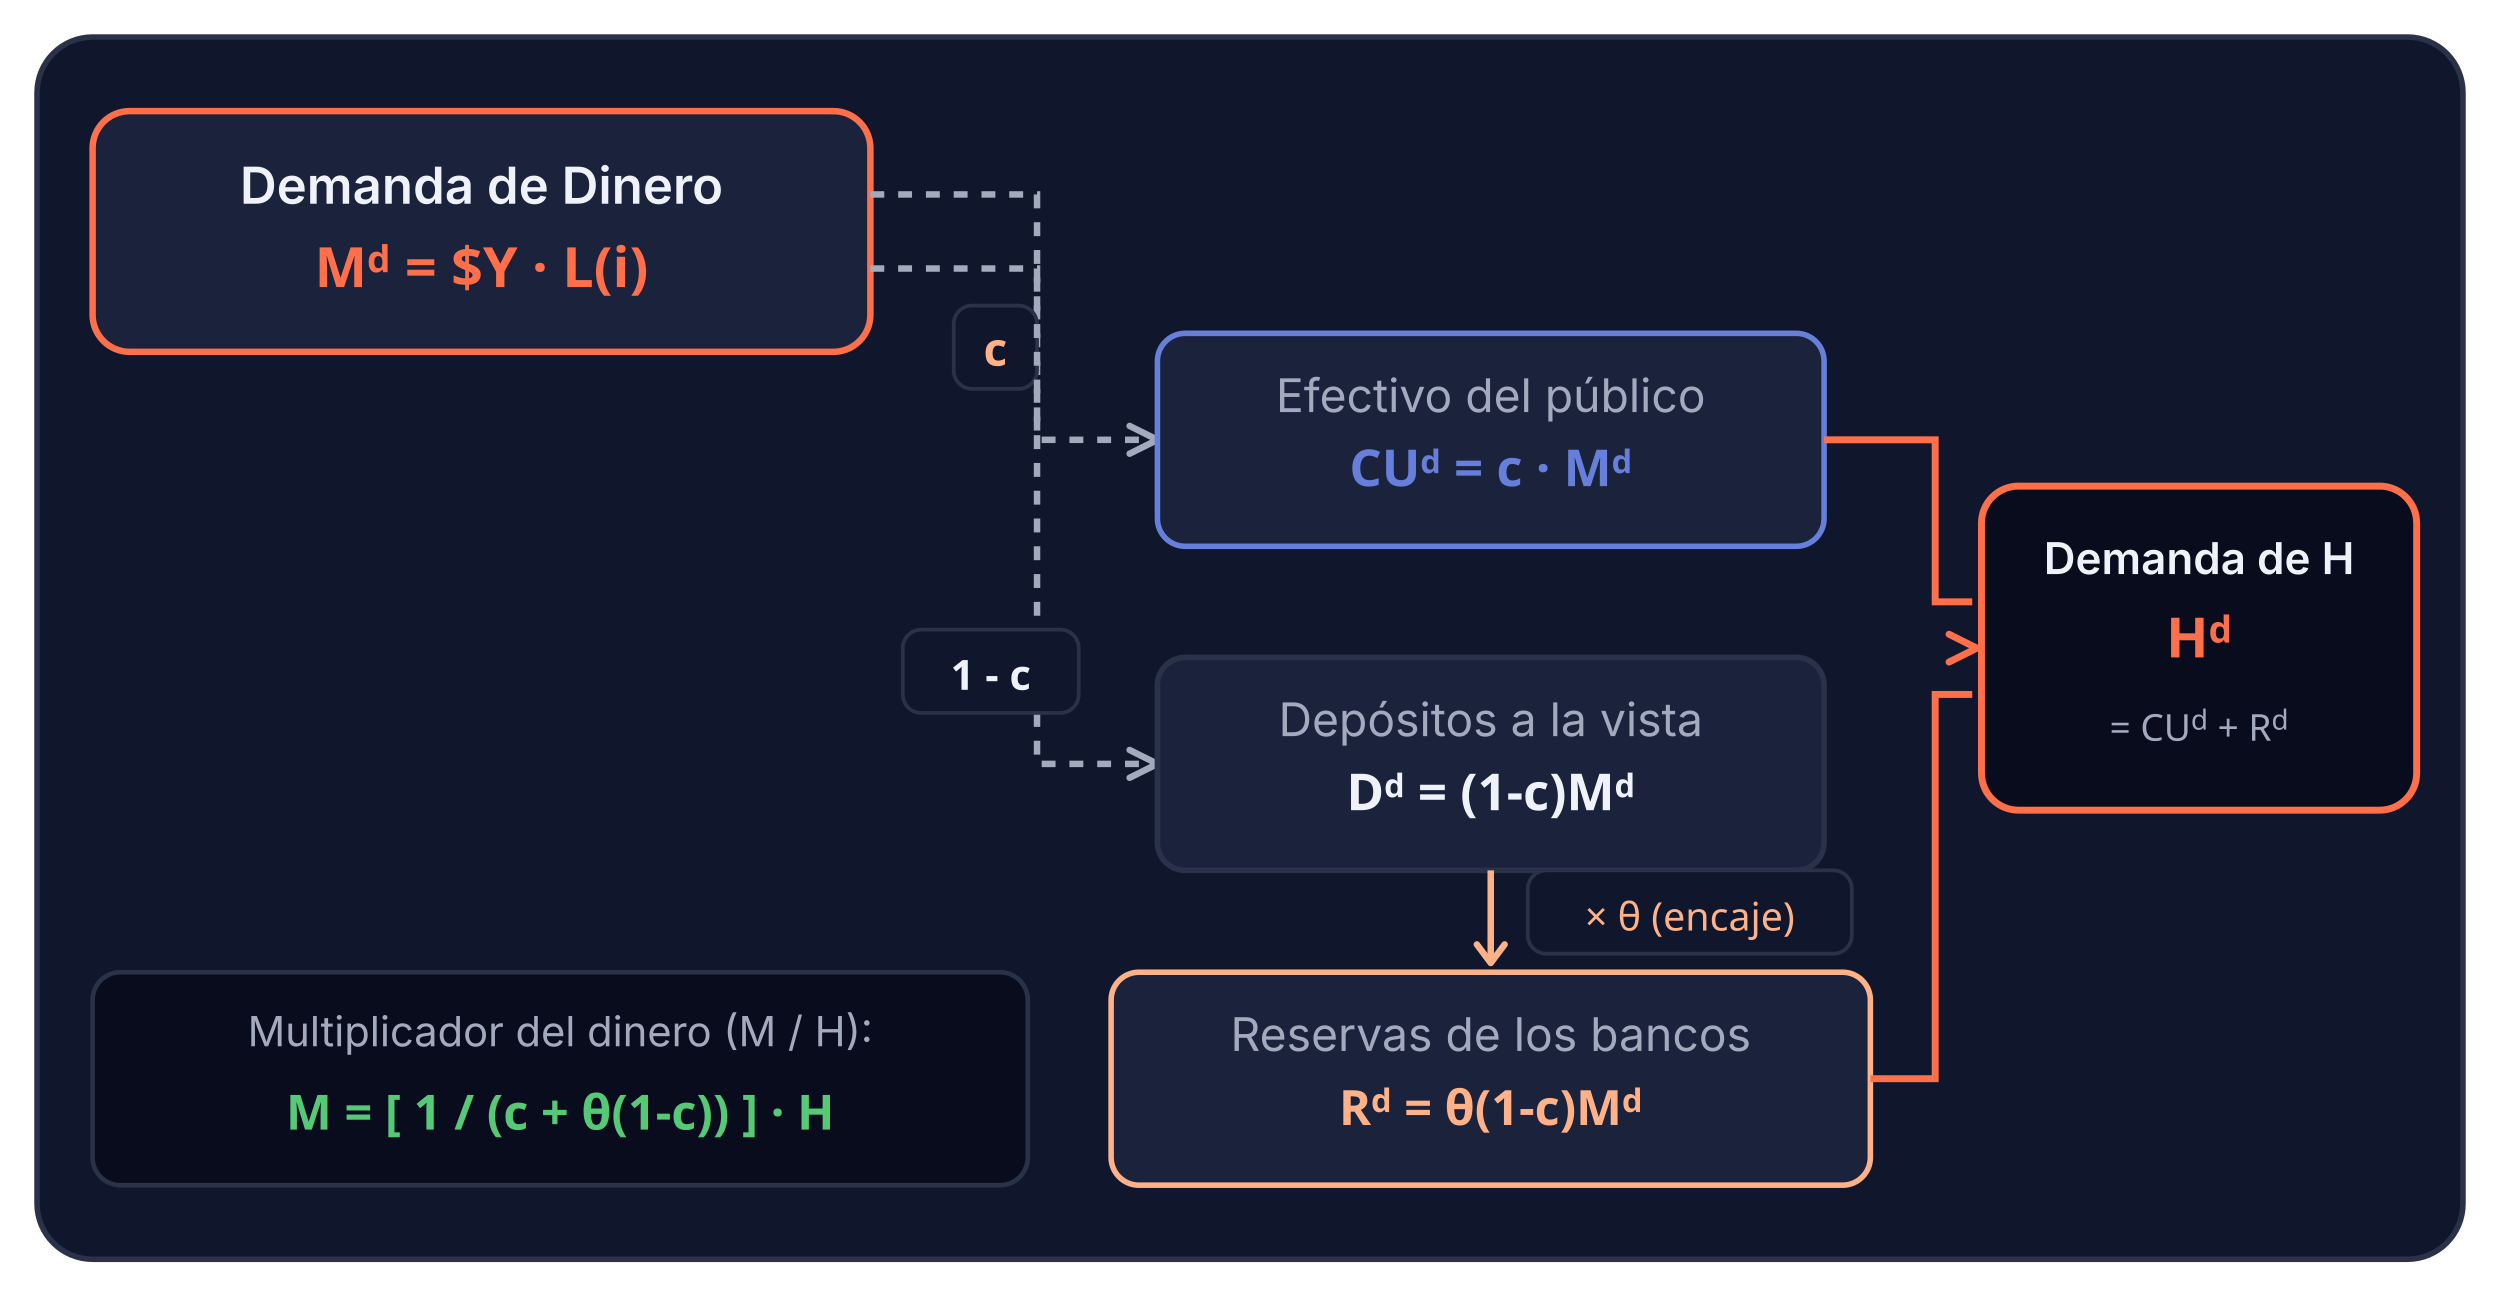
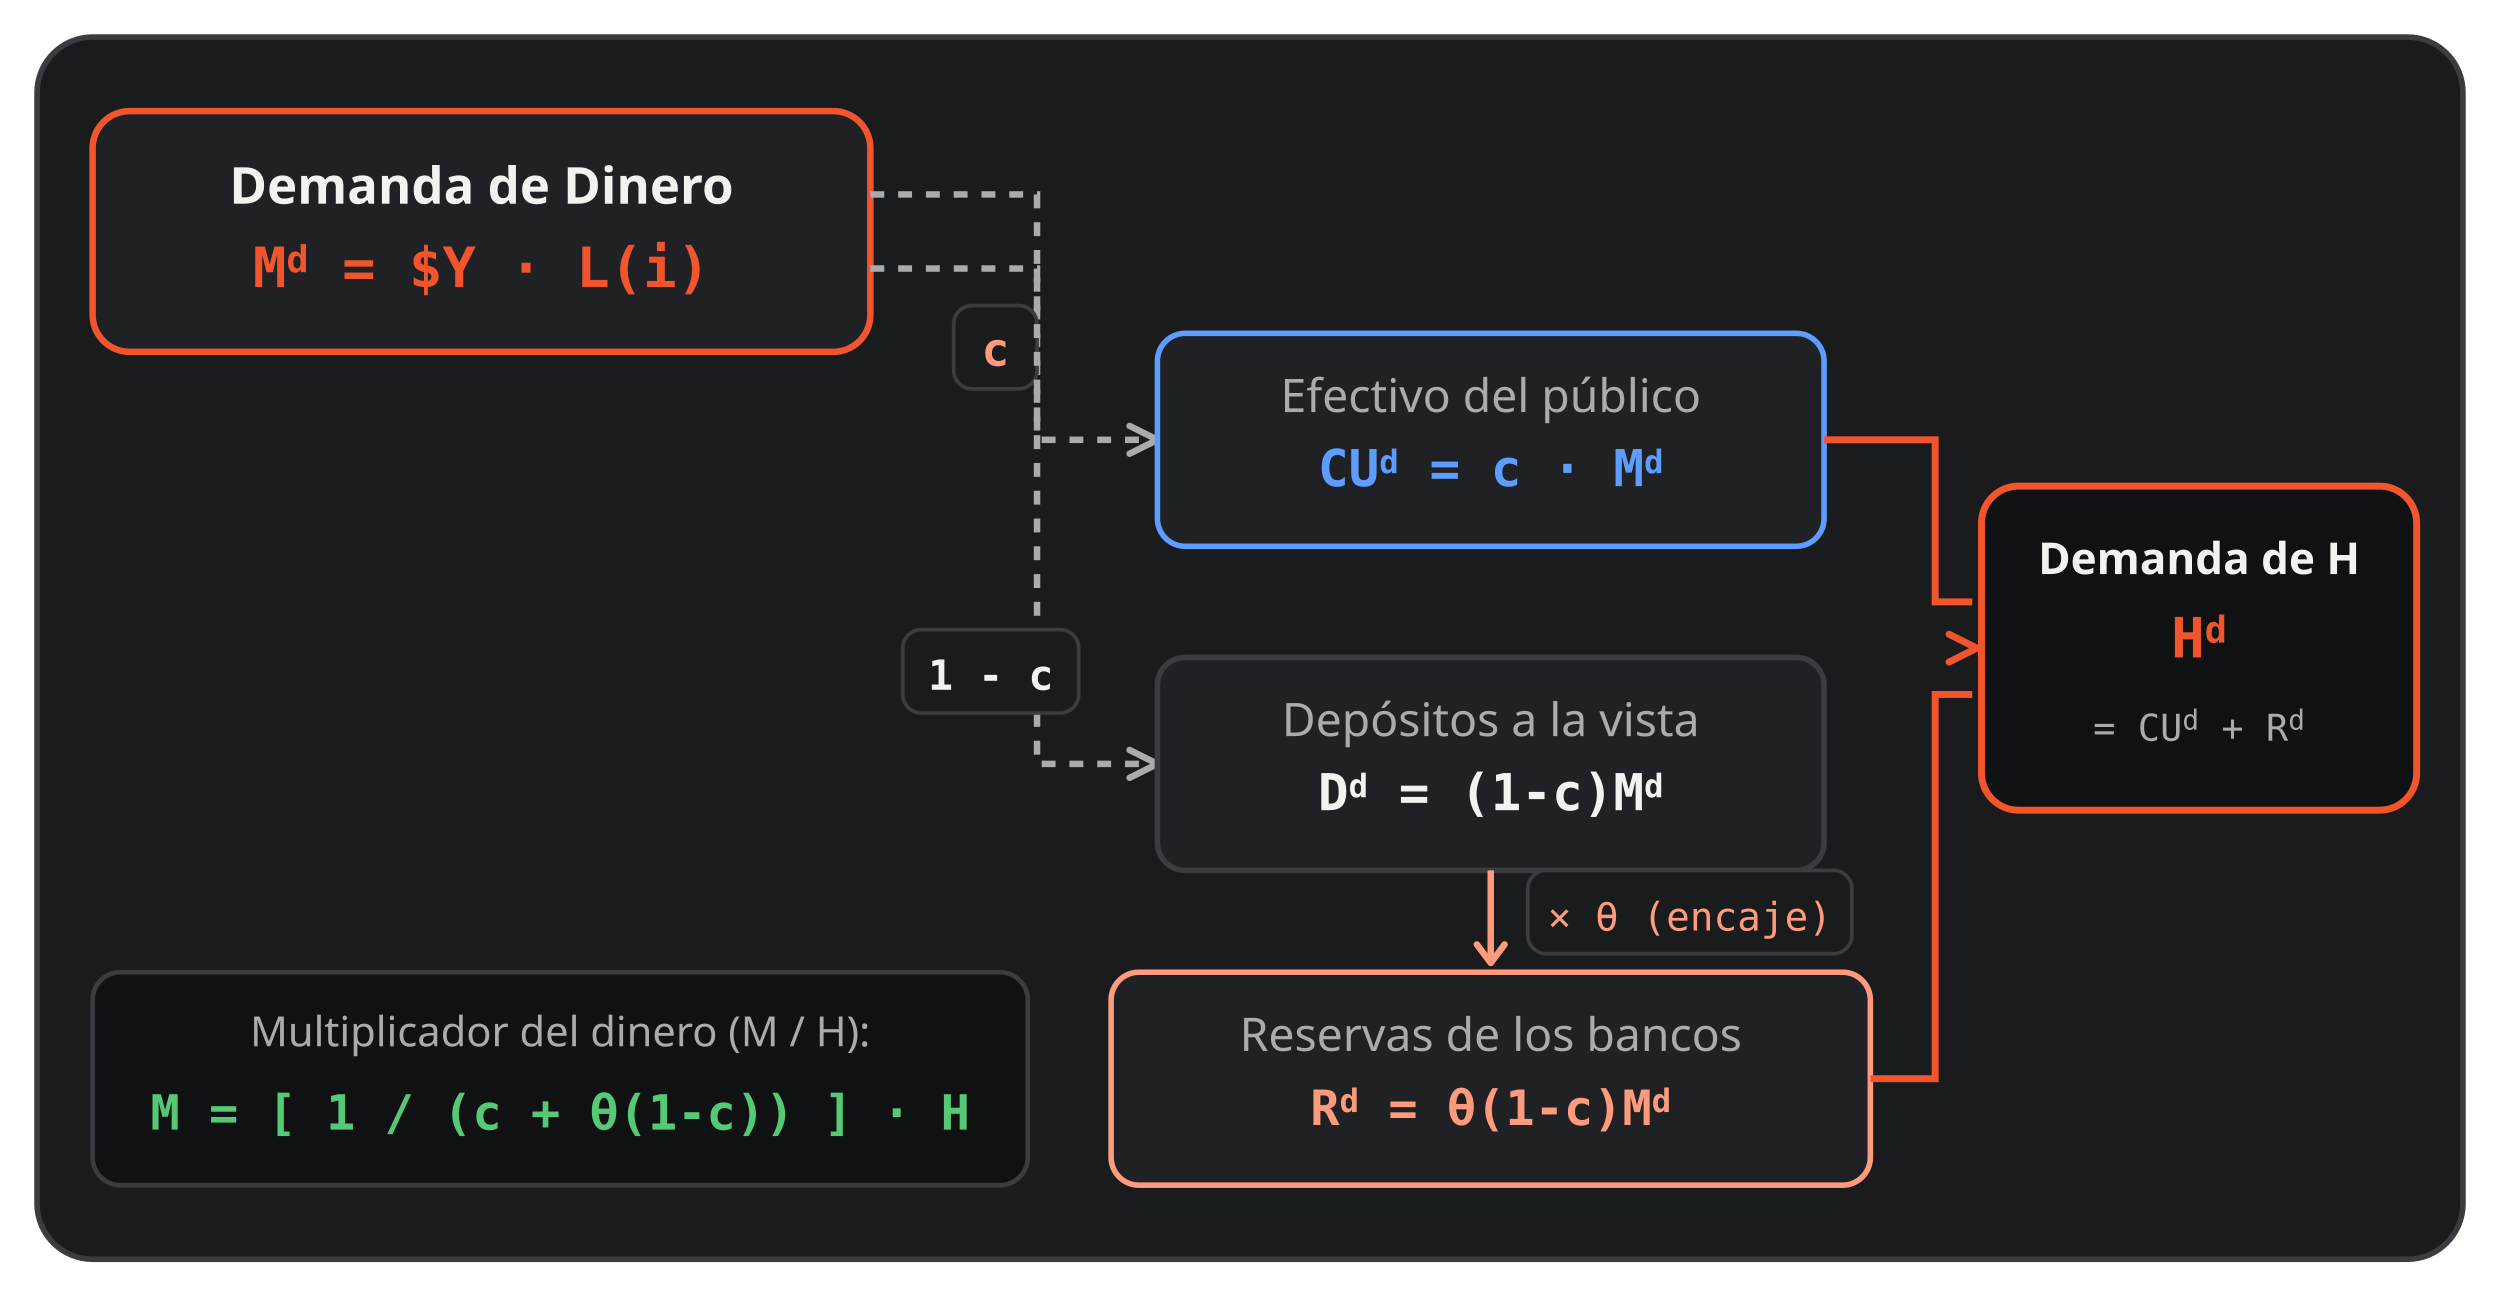
<svg xmlns="http://www.w3.org/2000/svg" viewBox="0 0 540 280" role="img" aria-labelledby="fig-mult-title fig-mult-desc">
-   <rect x="8" y="8" width="524" height="264" rx="12" fill="#10172D" stroke="#2A324A" stroke-width="1.2" />
-   <rect x="20" y="24" width="168" height="52" rx="8" fill="#1B223C" stroke="#FF6F4A" stroke-width="1.4" />
-   <text x="104" y="44" text-anchor="middle" font-family="Inter" font-weight="600" font-size="11" fill="#EFF2F9">Demanda de Dinero</text>
-   <text x="104" y="62" text-anchor="middle" font-family="JetBrains Mono" font-weight="600" font-size="12" fill="#FF6F4A">M<tspan baseline-shift="super" font-size="8">d</tspan> = $Y · L(i)</text>
-   <path d="M 188 42 H 224 V 95 H 250" fill="none" stroke="#A3AABE" stroke-width="1.4" stroke-dasharray="3 3" />
-   <path d="M 244 92 L 250 95 L 244 98" fill="none" stroke="#A3AABE" stroke-width="1.4" stroke-linecap="round" stroke-linejoin="round" />
-   <rect x="206" y="66" width="18" height="18" rx="4" fill="#10172D" stroke="#2A324A" stroke-width="0.8" />
-   <text x="215" y="79" text-anchor="middle" font-family="JetBrains Mono" font-size="10" font-weight="600" fill="#FFB188">c</text>
-   <path d="M 188 58 H 224 V 165 H 250" fill="none" stroke="#A3AABE" stroke-width="1.4" stroke-dasharray="3 3" />
-   <path d="M 244 162 L 250 165 L 244 168" fill="none" stroke="#A3AABE" stroke-width="1.4" stroke-linecap="round" stroke-linejoin="round" />
-   <rect x="195" y="136" width="38" height="18" rx="4" fill="#10172D" stroke="#2A324A" stroke-width="0.8" />
-   <text x="214" y="149" text-anchor="middle" font-family="JetBrains Mono" font-size="9" font-weight="600" fill="#EFF2F9">1 - c</text>
-   <rect x="250" y="72" width="144" height="46" rx="6" fill="#1B223C" stroke="#667FDA" stroke-width="1.2" />
-   <text x="322" y="89" text-anchor="middle" font-family="Inter" font-size="10" fill="#A3AABE">Efectivo del público</text>
-   <text x="322" y="105" text-anchor="middle" font-family="JetBrains Mono" font-weight="600" font-size="11" fill="#667FDA">CU<tspan baseline-shift="super" font-size="7">d</tspan> = c · M<tspan baseline-shift="super" font-size="7">d</tspan>
+   <rect x="8" y="8" width="524" height="264" rx="12" fill="#1A1B1D" stroke="#3A3C41" stroke-width="1.2" />
+   <rect x="20" y="24" width="168" height="52" rx="8" fill="#202124" stroke="#F2552C" stroke-width="1.4" />
+   <text x="104" y="44" text-anchor="middle" font-family="Archivo, sans-serif" font-weight="600" font-size="11" fill="#F2F2F0">Demanda de Dinero</text>
+   <text x="104" y="62" text-anchor="middle" font-family="Azeret Mono, monospace" font-weight="600" font-size="12" fill="#F2552C">M<tspan baseline-shift="super" font-size="8">d</tspan> = $Y · L(i)</text>
+   <path d="M 188 42 H 224 V 95 H 250" fill="none" stroke="#A9ABAE" stroke-width="1.4" stroke-dasharray="3 3" />
+   <path d="M 244 92 L 250 95 L 244 98" fill="none" stroke="#A9ABAE" stroke-width="1.4" stroke-linecap="round" stroke-linejoin="round" />
+   <rect x="206" y="66" width="18" height="18" rx="4" fill="#1A1B1D" stroke="#3A3C41" stroke-width="0.8" />
+   <text x="215" y="79" text-anchor="middle" font-family="Azeret Mono, monospace" font-size="10" font-weight="600" fill="#FF9B7D">c</text>
+   <path d="M 188 58 H 224 V 165 H 250" fill="none" stroke="#A9ABAE" stroke-width="1.4" stroke-dasharray="3 3" />
+   <path d="M 244 162 L 250 165 L 244 168" fill="none" stroke="#A9ABAE" stroke-width="1.4" stroke-linecap="round" stroke-linejoin="round" />
+   <rect x="195" y="136" width="38" height="18" rx="4" fill="#1A1B1D" stroke="#3A3C41" stroke-width="0.8" />
+   <text x="214" y="149" text-anchor="middle" font-family="Azeret Mono, monospace" font-size="9" font-weight="600" fill="#F2F2F0">1 - c</text>
+   <rect x="250" y="72" width="144" height="46" rx="6" fill="#202124" stroke="#5C9DFF" stroke-width="1.2" />
+   <text x="322" y="89" text-anchor="middle" font-family="Archivo, sans-serif" font-size="10" fill="#A9ABAE">Efectivo del público</text>
+   <text x="322" y="105" text-anchor="middle" font-family="Azeret Mono, monospace" font-weight="600" font-size="11" fill="#5C9DFF">CU<tspan baseline-shift="super" font-size="7">d</tspan> = c · M<tspan baseline-shift="super" font-size="7">d</tspan>
  </text>
-   <rect x="250" y="142" width="144" height="46" rx="6" fill="#1B223C" stroke="#2A324A" stroke-width="1.2" />
-   <text x="322" y="159" text-anchor="middle" font-family="Inter" font-size="10" fill="#A3AABE">Depósitos a la vista</text>
-   <text x="322" y="175" text-anchor="middle" font-family="JetBrains Mono" font-weight="600" font-size="11" fill="#EFF2F9">D<tspan baseline-shift="super" font-size="7">d</tspan> = (1-c)M<tspan baseline-shift="super" font-size="7">d</tspan>
+   <rect x="250" y="142" width="144" height="46" rx="6" fill="#202124" stroke="#3A3C41" stroke-width="1.2" />
+   <text x="322" y="159" text-anchor="middle" font-family="Archivo, sans-serif" font-size="10" fill="#A9ABAE">Depósitos a la vista</text>
+   <text x="322" y="175" text-anchor="middle" font-family="Azeret Mono, monospace" font-weight="600" font-size="11" fill="#F2F2F0">D<tspan baseline-shift="super" font-size="7">d</tspan> = (1-c)M<tspan baseline-shift="super" font-size="7">d</tspan>
  </text>
-   <path d="M 322 188 V 208" fill="none" stroke="#FFB188" stroke-width="1.4" />
-   <path d="M 319 204 L 322 208 L 325 204" fill="none" stroke="#FFB188" stroke-width="1.4" stroke-linecap="round" stroke-linejoin="round" />
-   <rect x="330" y="188" width="70" height="18" rx="4" fill="#10172D" stroke="#2A324A" stroke-width="0.8" />
-   <text x="365" y="201" text-anchor="middle" font-family="JetBrains Mono" font-size="8.5" fill="#FFB188">× θ (encaje)</text>
-   <rect x="240" y="210" width="164" height="46" rx="6" fill="#1B223C" stroke="#FFB188" stroke-width="1.2" />
-   <text x="322" y="227" text-anchor="middle" font-family="Inter" font-size="10" fill="#A3AABE">Reservas de los bancos</text>
-   <text x="322" y="243" text-anchor="middle" font-family="JetBrains Mono" font-weight="600" font-size="10.5" fill="#FFB188">R<tspan baseline-shift="super" font-size="7">d</tspan> = θ(1-c)M<tspan baseline-shift="super" font-size="7">d</tspan>
+   <path d="M 322 188 V 208" fill="none" stroke="#FF9B7D" stroke-width="1.4" />
+   <path d="M 319 204 L 322 208 L 325 204" fill="none" stroke="#FF9B7D" stroke-width="1.4" stroke-linecap="round" stroke-linejoin="round" />
+   <rect x="330" y="188" width="70" height="18" rx="4" fill="#1A1B1D" stroke="#3A3C41" stroke-width="0.8" />
+   <text x="365" y="201" text-anchor="middle" font-family="Azeret Mono, monospace" font-size="8.5" fill="#FF9B7D">× θ (encaje)</text>
+   <rect x="240" y="210" width="164" height="46" rx="6" fill="#202124" stroke="#FF9B7D" stroke-width="1.2" />
+   <text x="322" y="227" text-anchor="middle" font-family="Archivo, sans-serif" font-size="10" fill="#A9ABAE">Reservas de los bancos</text>
+   <text x="322" y="243" text-anchor="middle" font-family="Azeret Mono, monospace" font-weight="600" font-size="10.5" fill="#FF9B7D">R<tspan baseline-shift="super" font-size="7">d</tspan> = θ(1-c)M<tspan baseline-shift="super" font-size="7">d</tspan>
  </text>
-   <path d="M 394 95 H 418 V 130 H 426" fill="none" stroke="#FF6F4A" stroke-width="1.5" />
-   <path d="M 404 233 H 418 V 150 H 426" fill="none" stroke="#FF6F4A" stroke-width="1.5" />
-   <path d="M 421 137 L 427 140 L 421 143" fill="none" stroke="#FF6F4A" stroke-width="1.5" stroke-linecap="round" stroke-linejoin="round" />
-   <rect x="428" y="105" width="94" height="70" rx="8" fill="#080C1C" stroke="#FF6F4A" stroke-width="1.5" />
-   <text x="475" y="124" text-anchor="middle" font-family="Inter" font-weight="600" font-size="9.5" fill="#EFF2F9">Demanda de H</text>
-   <text x="475" y="142" text-anchor="middle" font-family="JetBrains Mono" font-weight="600" font-size="12" fill="#FF6F4A">H<tspan baseline-shift="super" font-size="8">d</tspan>
+   <path d="M 394 95 H 418 V 130 H 426" fill="none" stroke="#F2552C" stroke-width="1.5" />
+   <path d="M 404 233 H 418 V 150 H 426" fill="none" stroke="#F2552C" stroke-width="1.5" />
+   <path d="M 421 137 L 427 140 L 421 143" fill="none" stroke="#F2552C" stroke-width="1.5" stroke-linecap="round" stroke-linejoin="round" />
+   <rect x="428" y="105" width="94" height="70" rx="8" fill="#101112" stroke="#F2552C" stroke-width="1.5" />
+   <text x="475" y="124" text-anchor="middle" font-family="Archivo, sans-serif" font-weight="600" font-size="9.5" fill="#F2F2F0">Demanda de H</text>
+   <text x="475" y="142" text-anchor="middle" font-family="Azeret Mono, monospace" font-weight="600" font-size="12" fill="#F2552C">H<tspan baseline-shift="super" font-size="8">d</tspan>
  </text>
-   <text x="475" y="160" text-anchor="middle" font-family="JetBrains Mono" font-size="8" fill="#A3AABE">= CU<tspan baseline-shift="super" font-size="6">d</tspan> + R<tspan baseline-shift="super" font-size="6">d</tspan>
+   <text x="475" y="160" text-anchor="middle" font-family="Azeret Mono, monospace" font-size="8" fill="#A9ABAE">= CU<tspan baseline-shift="super" font-size="6">d</tspan> + R<tspan baseline-shift="super" font-size="6">d</tspan>
  </text>
-   <rect x="20" y="210" width="202" height="46" rx="6" fill="#080C1C" stroke="#2A324A" stroke-width="1" />
-   <text x="121" y="226" text-anchor="middle" font-family="Inter" font-size="9" fill="#A3AABE">Multiplicador del dinero (M / H):</text>
-   <text x="121" y="244" text-anchor="middle" font-family="JetBrains Mono" font-weight="600" font-size="10.5" fill="#55C975">M = [ 1 / (c + θ(1-c)) ] · H</text>
+   <rect x="20" y="210" width="202" height="46" rx="6" fill="#101112" stroke="#3A3C41" stroke-width="1" />
+   <text x="121" y="226" text-anchor="middle" font-family="Archivo, sans-serif" font-size="9" fill="#A9ABAE">Multiplicador del dinero (M / H):</text>
+   <text x="121" y="244" text-anchor="middle" font-family="Azeret Mono, monospace" font-weight="600" font-size="10.5" fill="#55C975">M = [ 1 / (c + θ(1-c)) ] · H</text>
</svg>
